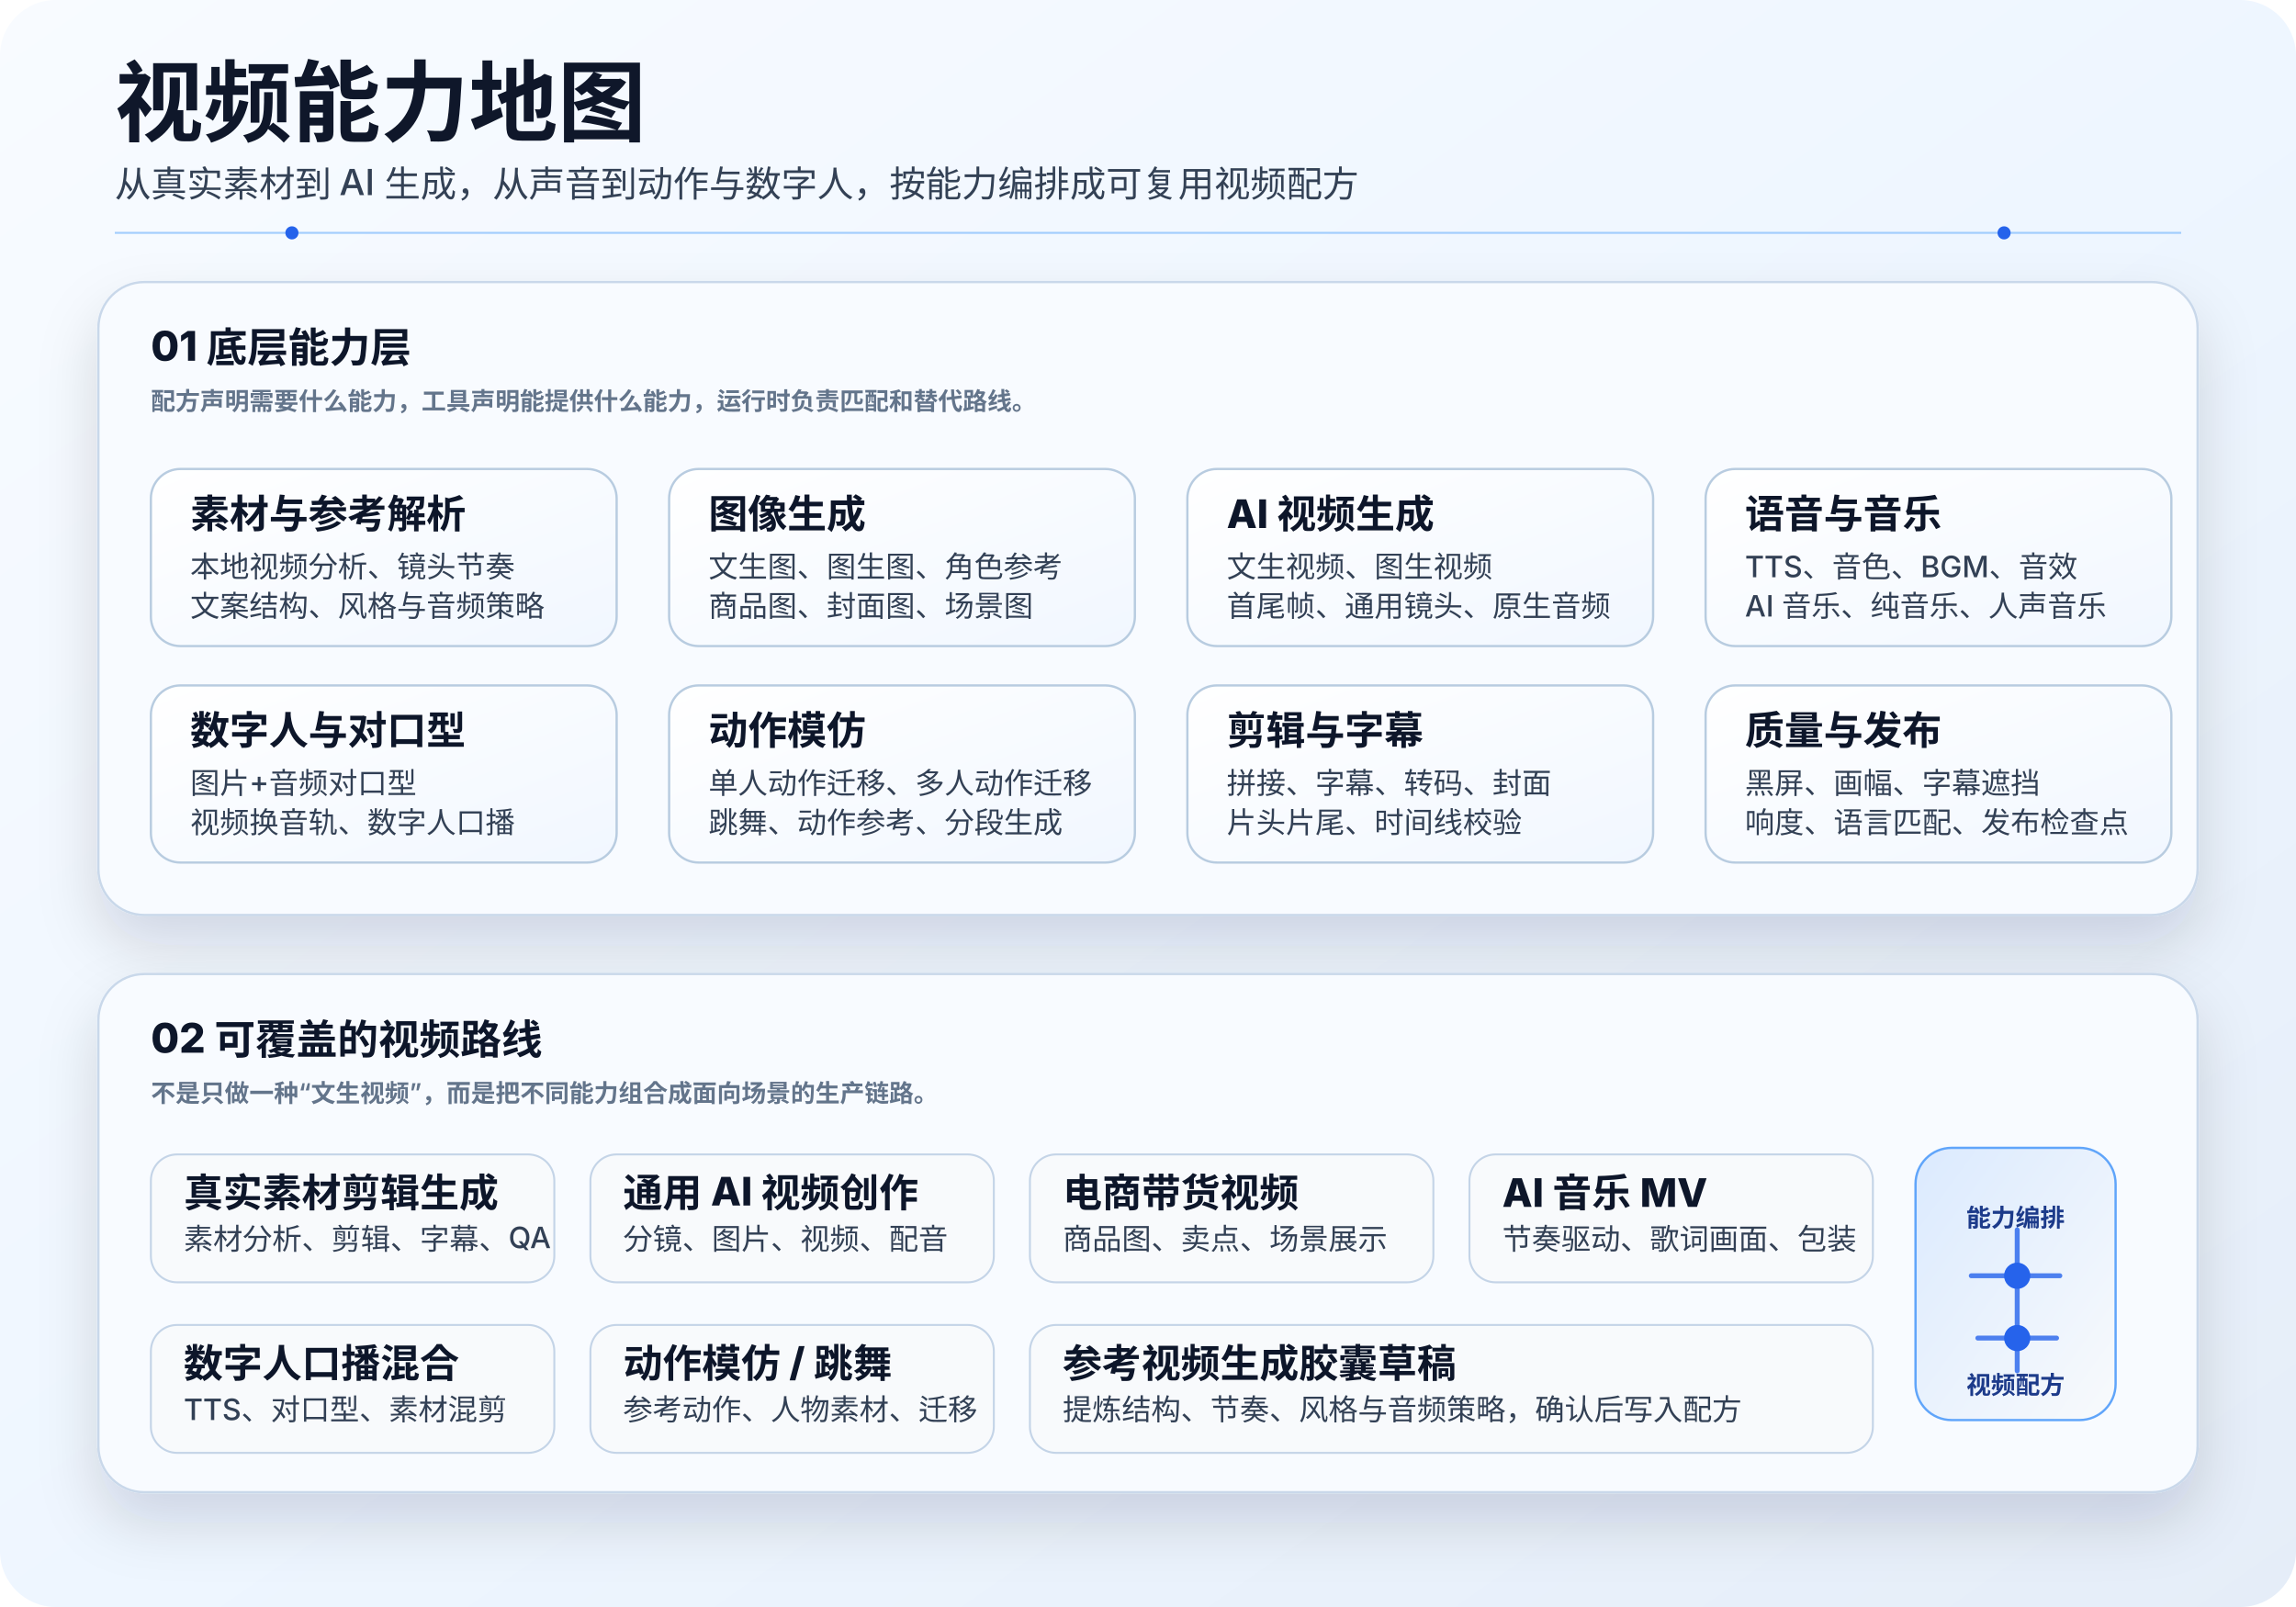
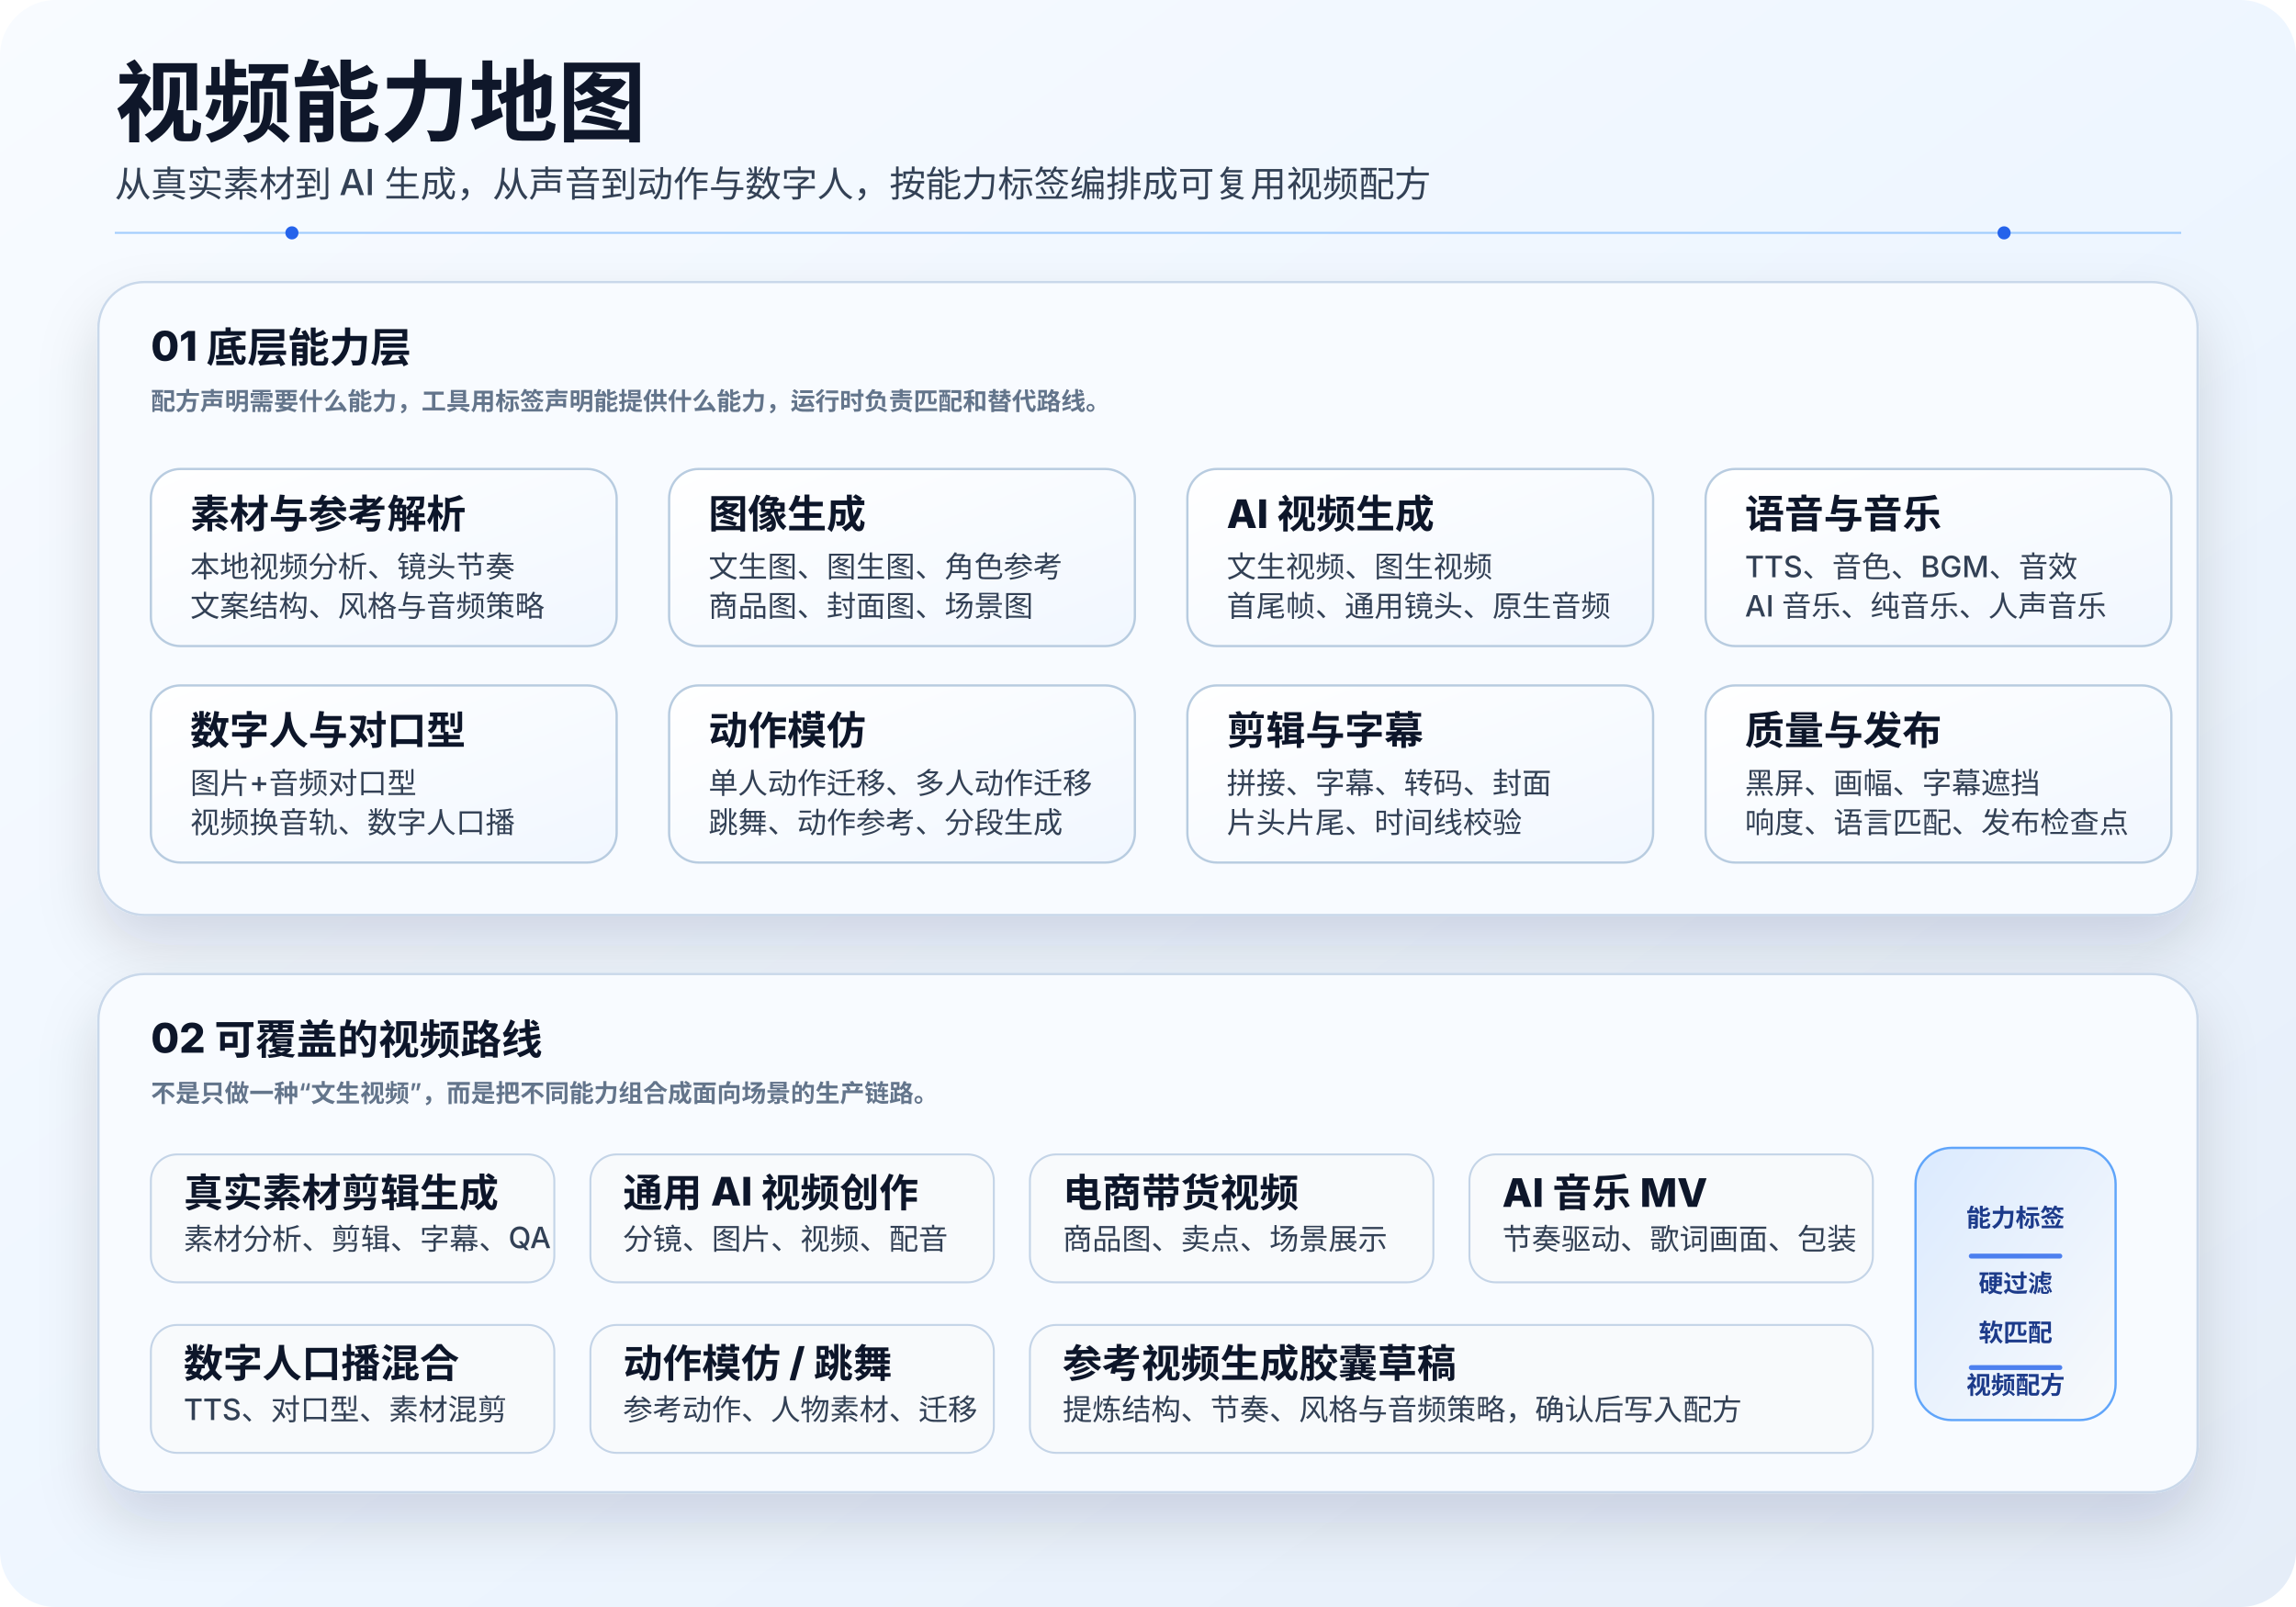
<svg xmlns="http://www.w3.org/2000/svg" width="1400" height="980" viewBox="0 0 1400 980" role="img" aria-labelledby="title desc">
  <defs>
    <linearGradient id="bg" x1="0" y1="0" x2="1" y2="1">
      <stop offset="0%" stop-color="#f8fbff" />
      <stop offset="52%" stop-color="#eef6ff" />
      <stop offset="100%" stop-color="#e5edf8" />
    </linearGradient>
    <linearGradient id="panel" x1="0" y1="0" x2="1" y2="1">
      <stop offset="0%" stop-color="#ffffff" />
      <stop offset="100%" stop-color="#f1f7ff" />
    </linearGradient>
    <linearGradient id="soft" x1="0" y1="0" x2="1" y2="1">
      <stop offset="0%" stop-color="#dbeafe" />
      <stop offset="100%" stop-color="#f8fafc" />
    </linearGradient>
    <filter id="shadow" x="-15%" y="-20%" width="130%" height="145%">
      <feDropShadow dx="0" dy="18" stdDeviation="18" flood-color="#0f172a" flood-opacity="0.14" />
    </filter>
    <style>
      .title { font: 800 54px -apple-system, BlinkMacSystemFont, "Segoe UI", "Noto Sans SC", "Microsoft YaHei", sans-serif; fill: #0f172a; letter-spacing: 0; }
      .subtitle { font: 500 22px -apple-system, BlinkMacSystemFont, "Segoe UI", "Noto Sans SC", "Microsoft YaHei", sans-serif; fill: #334155; }
      .section { font: 800 25px -apple-system, BlinkMacSystemFont, "Segoe UI", "Noto Sans SC", "Microsoft YaHei", sans-serif; fill: #0f172a; }
      .label { font: 800 24px -apple-system, BlinkMacSystemFont, "Segoe UI", "Noto Sans SC", "Microsoft YaHei", sans-serif; fill: #0f172a; }
      .body { font: 500 18px -apple-system, BlinkMacSystemFont, "Segoe UI", "Noto Sans SC", "Microsoft YaHei", sans-serif; fill: #334155; }
      .small { font: 600 15px -apple-system, BlinkMacSystemFont, "Segoe UI", "Noto Sans SC", "Microsoft YaHei", sans-serif; fill: #64748b; }
      .chip { font: 700 15px -apple-system, BlinkMacSystemFont, "Segoe UI", "Noto Sans SC", "Microsoft YaHei", sans-serif; fill: #1e3a8a; }
      .card { fill: url(#panel); stroke: #b8cce0; stroke-width: 1.4; }
      .route { fill: #f8fafc; stroke: #c4d4e7; stroke-width: 1.2; }
      .line { stroke: #2563eb; stroke-width: 3; stroke-linecap: round; opacity: 0.8; }
      .thin { stroke: #93c5fd; stroke-width: 1.2; opacity: 0.85; }
    </style>
  </defs>
  <rect width="1400" height="980" rx="34" fill="url(#bg)" />
  <path d="M70 142 H1330" class="thin" />
  <circle cx="178" cy="142" r="4" fill="#2563eb" />
  <circle cx="1222" cy="142" r="4" fill="#2563eb" />
  <text x="70" y="82" class="title">视频能力地图</text>
-   <text x="70" y="120" class="subtitle">从真实素材到 AI 生成，从声音到动作与数字人，按能力编排成可复用视频配方</text>
+   <text x="70" y="120" class="subtitle">从真实素材到 AI 生成，从声音到动作与数字人，按能力标签编排成可复用视频配方</text>
  <g filter="url(#shadow)">
    <rect x="60" y="172" width="1280" height="386" rx="28" fill="#f8fbff" stroke="#c9d8ea" stroke-width="1.4" />
    <text x="92" y="220" class="section">01 底层能力层</text>
-     <text x="92" y="250" class="small">配方声明需要什么能力，工具声明能提供什么能力，运行时负责匹配和替代路线。</text>
+     <text x="92" y="250" class="small">配方声明需要什么能力，工具用标签声明能提供什么能力，运行时负责匹配和替代路线。</text>
    <g transform="translate(92 286)">
      <rect class="card" x="0" y="0" width="284" height="108" rx="18" />
      <text x="24" y="36" class="label">素材与参考解析</text>
      <text x="24" y="66" class="body">本地视频分析、镜头节奏</text>
      <text x="24" y="90" class="body">文案结构、风格与音频策略</text>
      <rect class="card" x="316" y="0" width="284" height="108" rx="18" />
      <text x="340" y="36" class="label">图像生成</text>
      <text x="340" y="66" class="body">文生图、图生图、角色参考</text>
      <text x="340" y="90" class="body">商品图、封面图、场景图</text>
      <rect class="card" x="632" y="0" width="284" height="108" rx="18" />
      <text x="656" y="36" class="label">AI 视频生成</text>
      <text x="656" y="66" class="body">文生视频、图生视频</text>
      <text x="656" y="90" class="body">首尾帧、通用镜头、原生音频</text>
      <rect class="card" x="948" y="0" width="284" height="108" rx="18" />
      <text x="972" y="36" class="label">语音与音乐</text>
      <text x="972" y="66" class="body">TTS、音色、BGM、音效</text>
      <text x="972" y="90" class="body">AI 音乐、纯音乐、人声音乐</text>
      <rect class="card" x="0" y="132" width="284" height="108" rx="18" />
      <text x="24" y="168" class="label">数字人与对口型</text>
      <text x="24" y="198" class="body">图片+音频对口型</text>
      <text x="24" y="222" class="body">视频换音轨、数字人口播</text>
      <rect class="card" x="316" y="132" width="284" height="108" rx="18" />
      <text x="340" y="168" class="label">动作模仿</text>
      <text x="340" y="198" class="body">单人动作迁移、多人动作迁移</text>
      <text x="340" y="222" class="body">跳舞、动作参考、分段生成</text>
      <rect class="card" x="632" y="132" width="284" height="108" rx="18" />
      <text x="656" y="168" class="label">剪辑与字幕</text>
      <text x="656" y="198" class="body">拼接、字幕、转码、封面</text>
      <text x="656" y="222" class="body">片头片尾、时间线校验</text>
      <rect class="card" x="948" y="132" width="284" height="108" rx="18" />
      <text x="972" y="168" class="label">质量与发布</text>
      <text x="972" y="198" class="body">黑屏、画幅、字幕遮挡</text>
      <text x="972" y="222" class="body">响度、语言匹配、发布检查点</text>
    </g>
  </g>
  <g filter="url(#shadow)">
    <rect x="60" y="594" width="1280" height="316" rx="28" fill="#f8fbff" stroke="#c9d8ea" stroke-width="1.4" />
    <text x="92" y="642" class="section">02 可覆盖的视频路线</text>
    <text x="92" y="672" class="small">不是只做一种“文生视频”，而是把不同能力组合成面向场景的生产链路。</text>
    <g transform="translate(92 704)">
      <rect class="route" x="0" y="0" width="246" height="78" rx="16" />
      <text x="20" y="32" class="label">真实素材剪辑生成</text>
      <text x="20" y="58" class="body">素材分析、剪辑、字幕、QA</text>
      <rect class="route" x="268" y="0" width="246" height="78" rx="16" />
      <text x="288" y="32" class="label">通用 AI 视频创作</text>
      <text x="288" y="58" class="body">分镜、图片、视频、配音</text>
      <rect class="route" x="536" y="0" width="246" height="78" rx="16" />
      <text x="556" y="32" class="label">电商带货视频</text>
      <text x="556" y="58" class="body">商品图、卖点、场景展示</text>
      <rect class="route" x="804" y="0" width="246" height="78" rx="16" />
      <text x="824" y="32" class="label">AI 音乐 MV</text>
      <text x="824" y="58" class="body">节奏驱动、歌词画面、包装</text>
      <rect class="route" x="0" y="104" width="246" height="78" rx="16" />
      <text x="20" y="136" class="label">数字人口播混合</text>
      <text x="20" y="162" class="body">TTS、对口型、素材混剪</text>
      <rect class="route" x="268" y="104" width="246" height="78" rx="16" />
      <text x="288" y="136" class="label">动作模仿 / 跳舞</text>
      <text x="288" y="162" class="body">参考动作、人物素材、迁移</text>
      <rect class="route" x="536" y="104" width="514" height="78" rx="16" />
      <text x="556" y="136" class="label">参考视频生成胶囊草稿</text>
      <text x="556" y="162" class="body">提炼结构、节奏、风格与音频策略，确认后写入配方</text>
    </g>
    <g transform="translate(1168 700)">
      <rect x="0" y="0" width="122" height="166" rx="22" fill="url(#soft)" stroke="#60a5fa" stroke-width="1.4" />
-       <text x="61" y="48" text-anchor="middle" class="chip">能力编排</text>
-       <path d="M34 78 H88 M62 50 V136 M38 116 H86" class="line" />
-       <circle cx="62" cy="78" r="8" fill="#2563eb" />
-       <circle cx="62" cy="116" r="8" fill="#2563eb" />
+       <text x="61" y="48" text-anchor="middle" class="chip">能力标签</text>
+       <path d="M34 66 H88 M34 134 H88" class="line" />
+       <text x="61" y="88" text-anchor="middle" class="chip">硬过滤</text>
+       <text x="61" y="118" text-anchor="middle" class="chip">软匹配</text>
      <text x="61" y="150" text-anchor="middle" class="chip">视频配方</text>
    </g>
  </g>
</svg>
